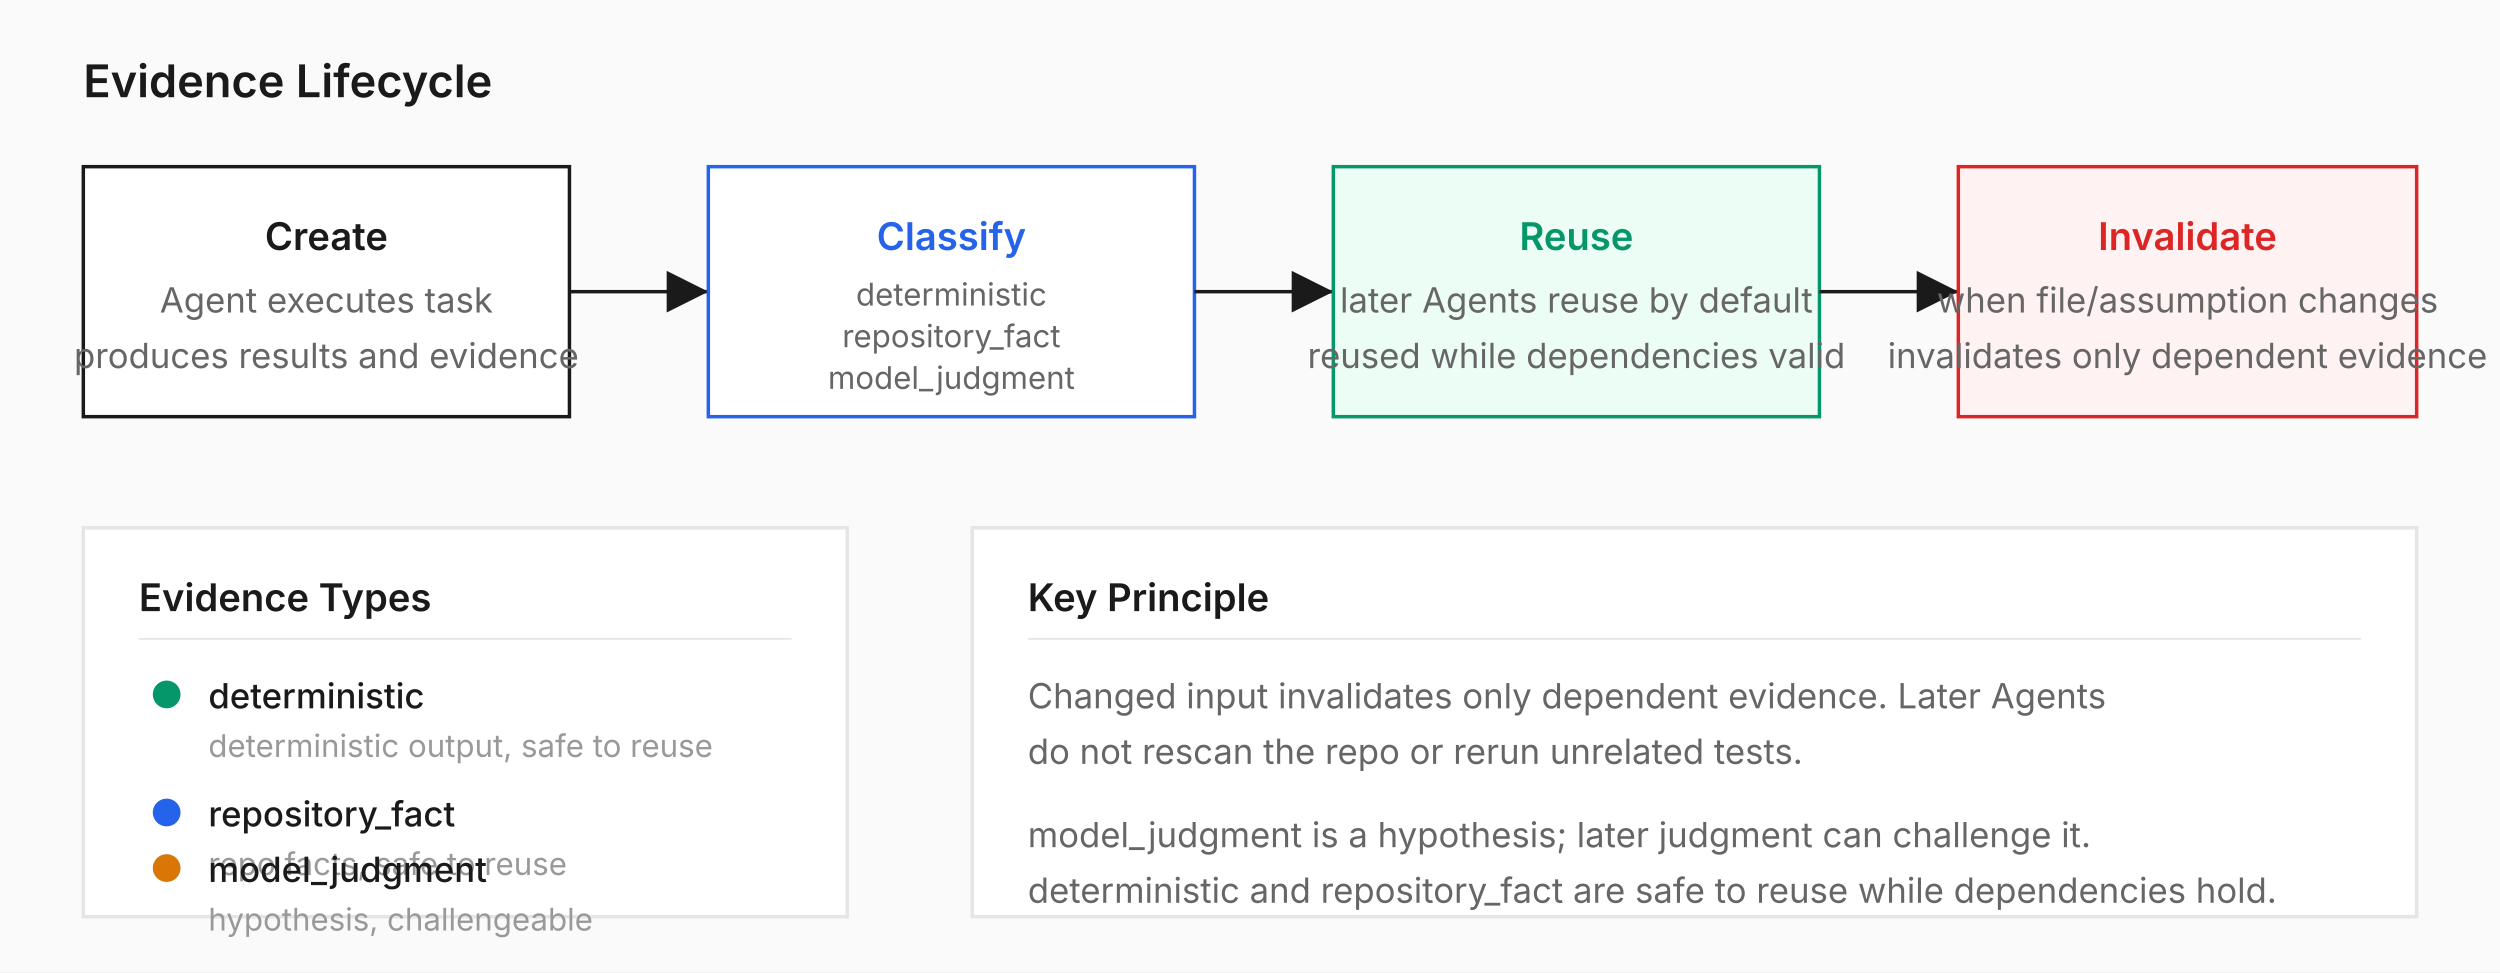
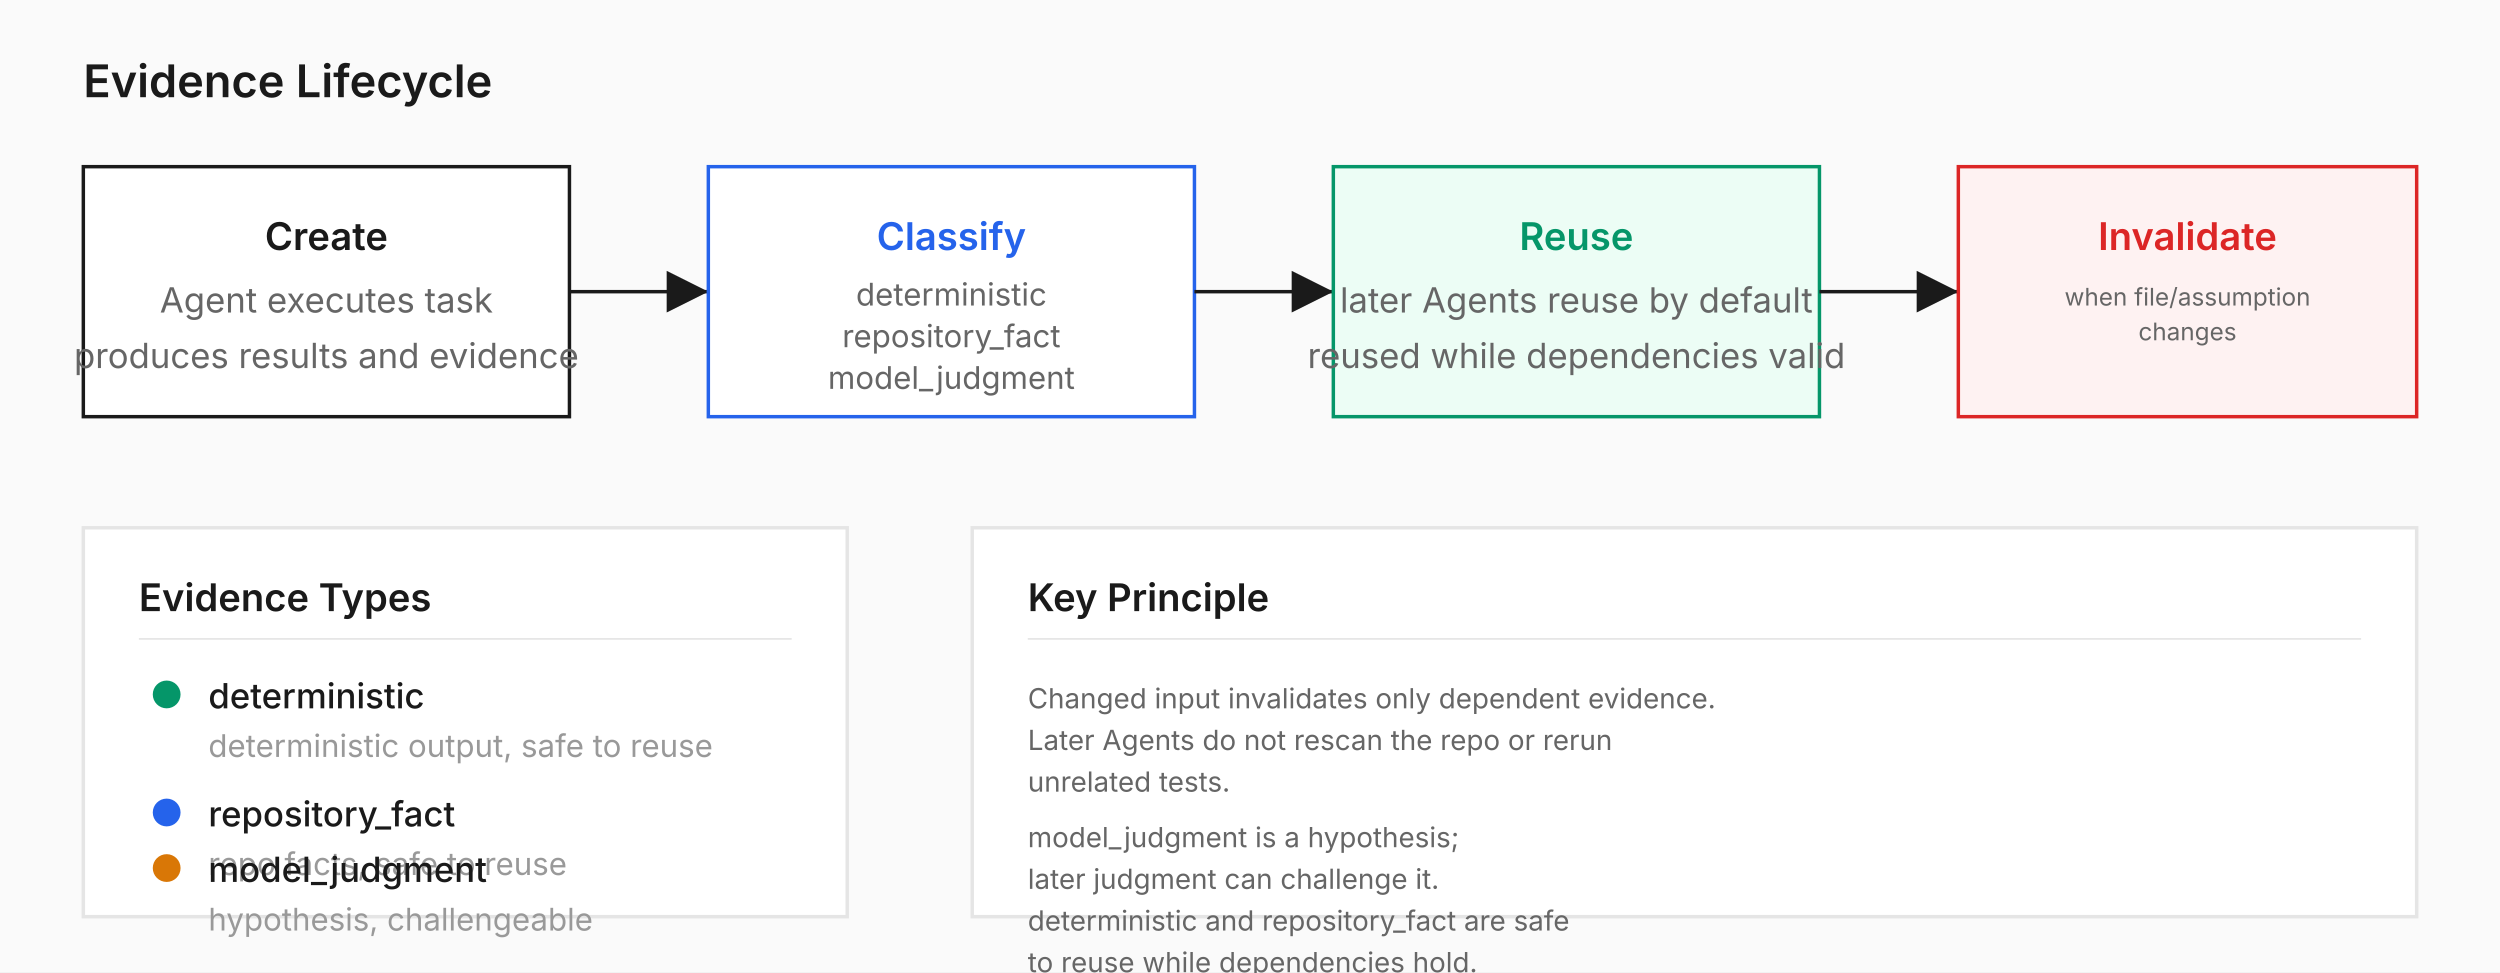
<svg xmlns="http://www.w3.org/2000/svg" viewBox="0 0 1440 560" fill="none" font-family="Inter, Helvetica, 'Noto Sans SC', sans-serif">
  <rect width="1440" height="560" fill="#fafafa" />
  <text x="48" y="56" fill="#1a1a1a" font-size="26" font-weight="600">Evidence Lifecycle</text>
  <rect x="48" y="96" width="280" height="144" rx="0" fill="#fff" stroke="#1a1a1a" stroke-width="2" />
  <text x="188" y="144" text-anchor="middle" fill="#1a1a1a" font-size="22" font-weight="600">Create</text>
  <text x="188" y="180" text-anchor="middle" fill="#666" font-size="20">Agent executes task</text>
  <text x="188" y="212" text-anchor="middle" fill="#666" font-size="20">produces results and evidence</text>
  <line x1="328" y1="168" x2="408" y2="168" stroke="#1a1a1a" stroke-width="2" marker-end="url(#e-arrow)" />
  <rect x="408" y="96" width="280" height="144" rx="0" fill="#fff" stroke="#2563eb" stroke-width="2" />
  <text x="548" y="144" text-anchor="middle" fill="#2563eb" font-size="22" font-weight="600">Classify</text>
  <text x="548" y="176" text-anchor="middle" fill="#666" font-size="18">deterministic</text>
  <text x="548" y="200" text-anchor="middle" fill="#666" font-size="18">repository_fact</text>
  <text x="548" y="224" text-anchor="middle" fill="#666" font-size="18">model_judgment</text>
  <line x1="688" y1="168" x2="768" y2="168" stroke="#1a1a1a" stroke-width="2" marker-end="url(#e-arrow)" />
  <rect x="768" y="96" width="280" height="144" rx="0" fill="#ecfdf5" stroke="#059669" stroke-width="2" />
  <text x="908" y="144" text-anchor="middle" fill="#059669" font-size="22" font-weight="600">Reuse</text>
  <text x="908" y="180" text-anchor="middle" fill="#666" font-size="20">later Agents reuse by default</text>
  <text x="908" y="212" text-anchor="middle" fill="#666" font-size="20">reused while dependencies valid</text>
  <line x1="1048" y1="168" x2="1128" y2="168" stroke="#1a1a1a" stroke-width="2" marker-end="url(#e-arrow)" />
  <rect x="1128" y="96" width="264" height="144" rx="0" fill="#fef2f2" stroke="#dc2626" stroke-width="2" />
  <text x="1260" y="144" text-anchor="middle" fill="#dc2626" font-size="22" font-weight="600">Invalidate</text>
-   <text x="1260" y="180" text-anchor="middle" fill="#666" font-size="20">when file/assumption changes</text>
-   <text x="1260" y="212" text-anchor="middle" fill="#666" font-size="20">invalidates only dependent evidence</text>
+   <text x="1260" y="176" text-anchor="middle" fill="#666" font-size="14">when file/assumption</text>
+   <text x="1260" y="196" text-anchor="middle" fill="#666" font-size="14">changes</text>
  <rect x="48" y="304" width="440" height="224" rx="0" fill="#fff" stroke="#e5e5e5" stroke-width="2" />
  <text x="80" y="352" fill="#1a1a1a" font-size="22" font-weight="600">Evidence Types</text>
  <line x1="80" y1="368" x2="456" y2="368" stroke="#e5e5e5" stroke-width="1" />
  <circle cx="96" cy="400" r="8" fill="#059669" />
  <text x="120" y="408" fill="#1a1a1a" font-size="20" font-weight="500">deterministic</text>
  <text x="120" y="436" fill="#999" font-size="18">deterministic output, safe to reuse</text>
  <circle cx="96" cy="468" r="8" fill="#2563eb" />
  <text x="120" y="476" fill="#1a1a1a" font-size="20" font-weight="500">repository_fact</text>
  <text x="120" y="504" fill="#999" font-size="18">repo facts, safe to reuse</text>
  <circle cx="96" cy="500" r="8" fill="#d97706" />
  <text x="120" y="508" fill="#1a1a1a" font-size="20" font-weight="500">model_judgment</text>
  <text x="120" y="536" fill="#999" font-size="18">hypothesis, challengeable</text>
  <rect x="560" y="304" width="832" height="224" rx="0" fill="#fff" stroke="#e5e5e5" stroke-width="2" />
  <text x="592" y="352" fill="#1a1a1a" font-size="22" font-weight="600">Key Principle</text>
  <line x1="592" y1="368" x2="1360" y2="368" stroke="#e5e5e5" stroke-width="1" />
-   <text x="592" y="408" fill="#666" font-size="20">Changed input invalidates only dependent evidence. Later Agents</text>
-   <text x="592" y="440" fill="#666" font-size="20">do not rescan the repo or rerun unrelated tests.</text>
-   <text x="592" y="488" fill="#666" font-size="20">model_judgment is a hypothesis; later judgment can challenge it.</text>
-   <text x="592" y="520" fill="#666" font-size="20">deterministic and repository_fact are safe to reuse while dependencies hold.</text>
+   <text x="592" y="408" fill="#666" font-size="16">Changed input invalidates only dependent evidence.</text>
+   <text x="592" y="432" fill="#666" font-size="16">Later Agents do not rescan the repo or rerun</text>
+   <text x="592" y="456" fill="#666" font-size="16">unrelated tests.</text>
+   <text x="592" y="488" fill="#666" font-size="16">model_judgment is a hypothesis;</text>
+   <text x="592" y="512" fill="#666" font-size="16">later judgment can challenge it.</text>
+   <text x="592" y="536" fill="#666" font-size="16">deterministic and repository_fact are safe</text>
+   <text x="592" y="560" fill="#666" font-size="16">to reuse while dependencies hold.</text>
  <defs>
    <marker id="e-arrow" viewBox="0 0 16 16" refX="16" refY="8" markerWidth="12" markerHeight="12" orient="auto-start-reverse">
      <path d="M0,0 L16,8 L0,16 Z" fill="#1a1a1a" />
    </marker>
  </defs>
</svg>
